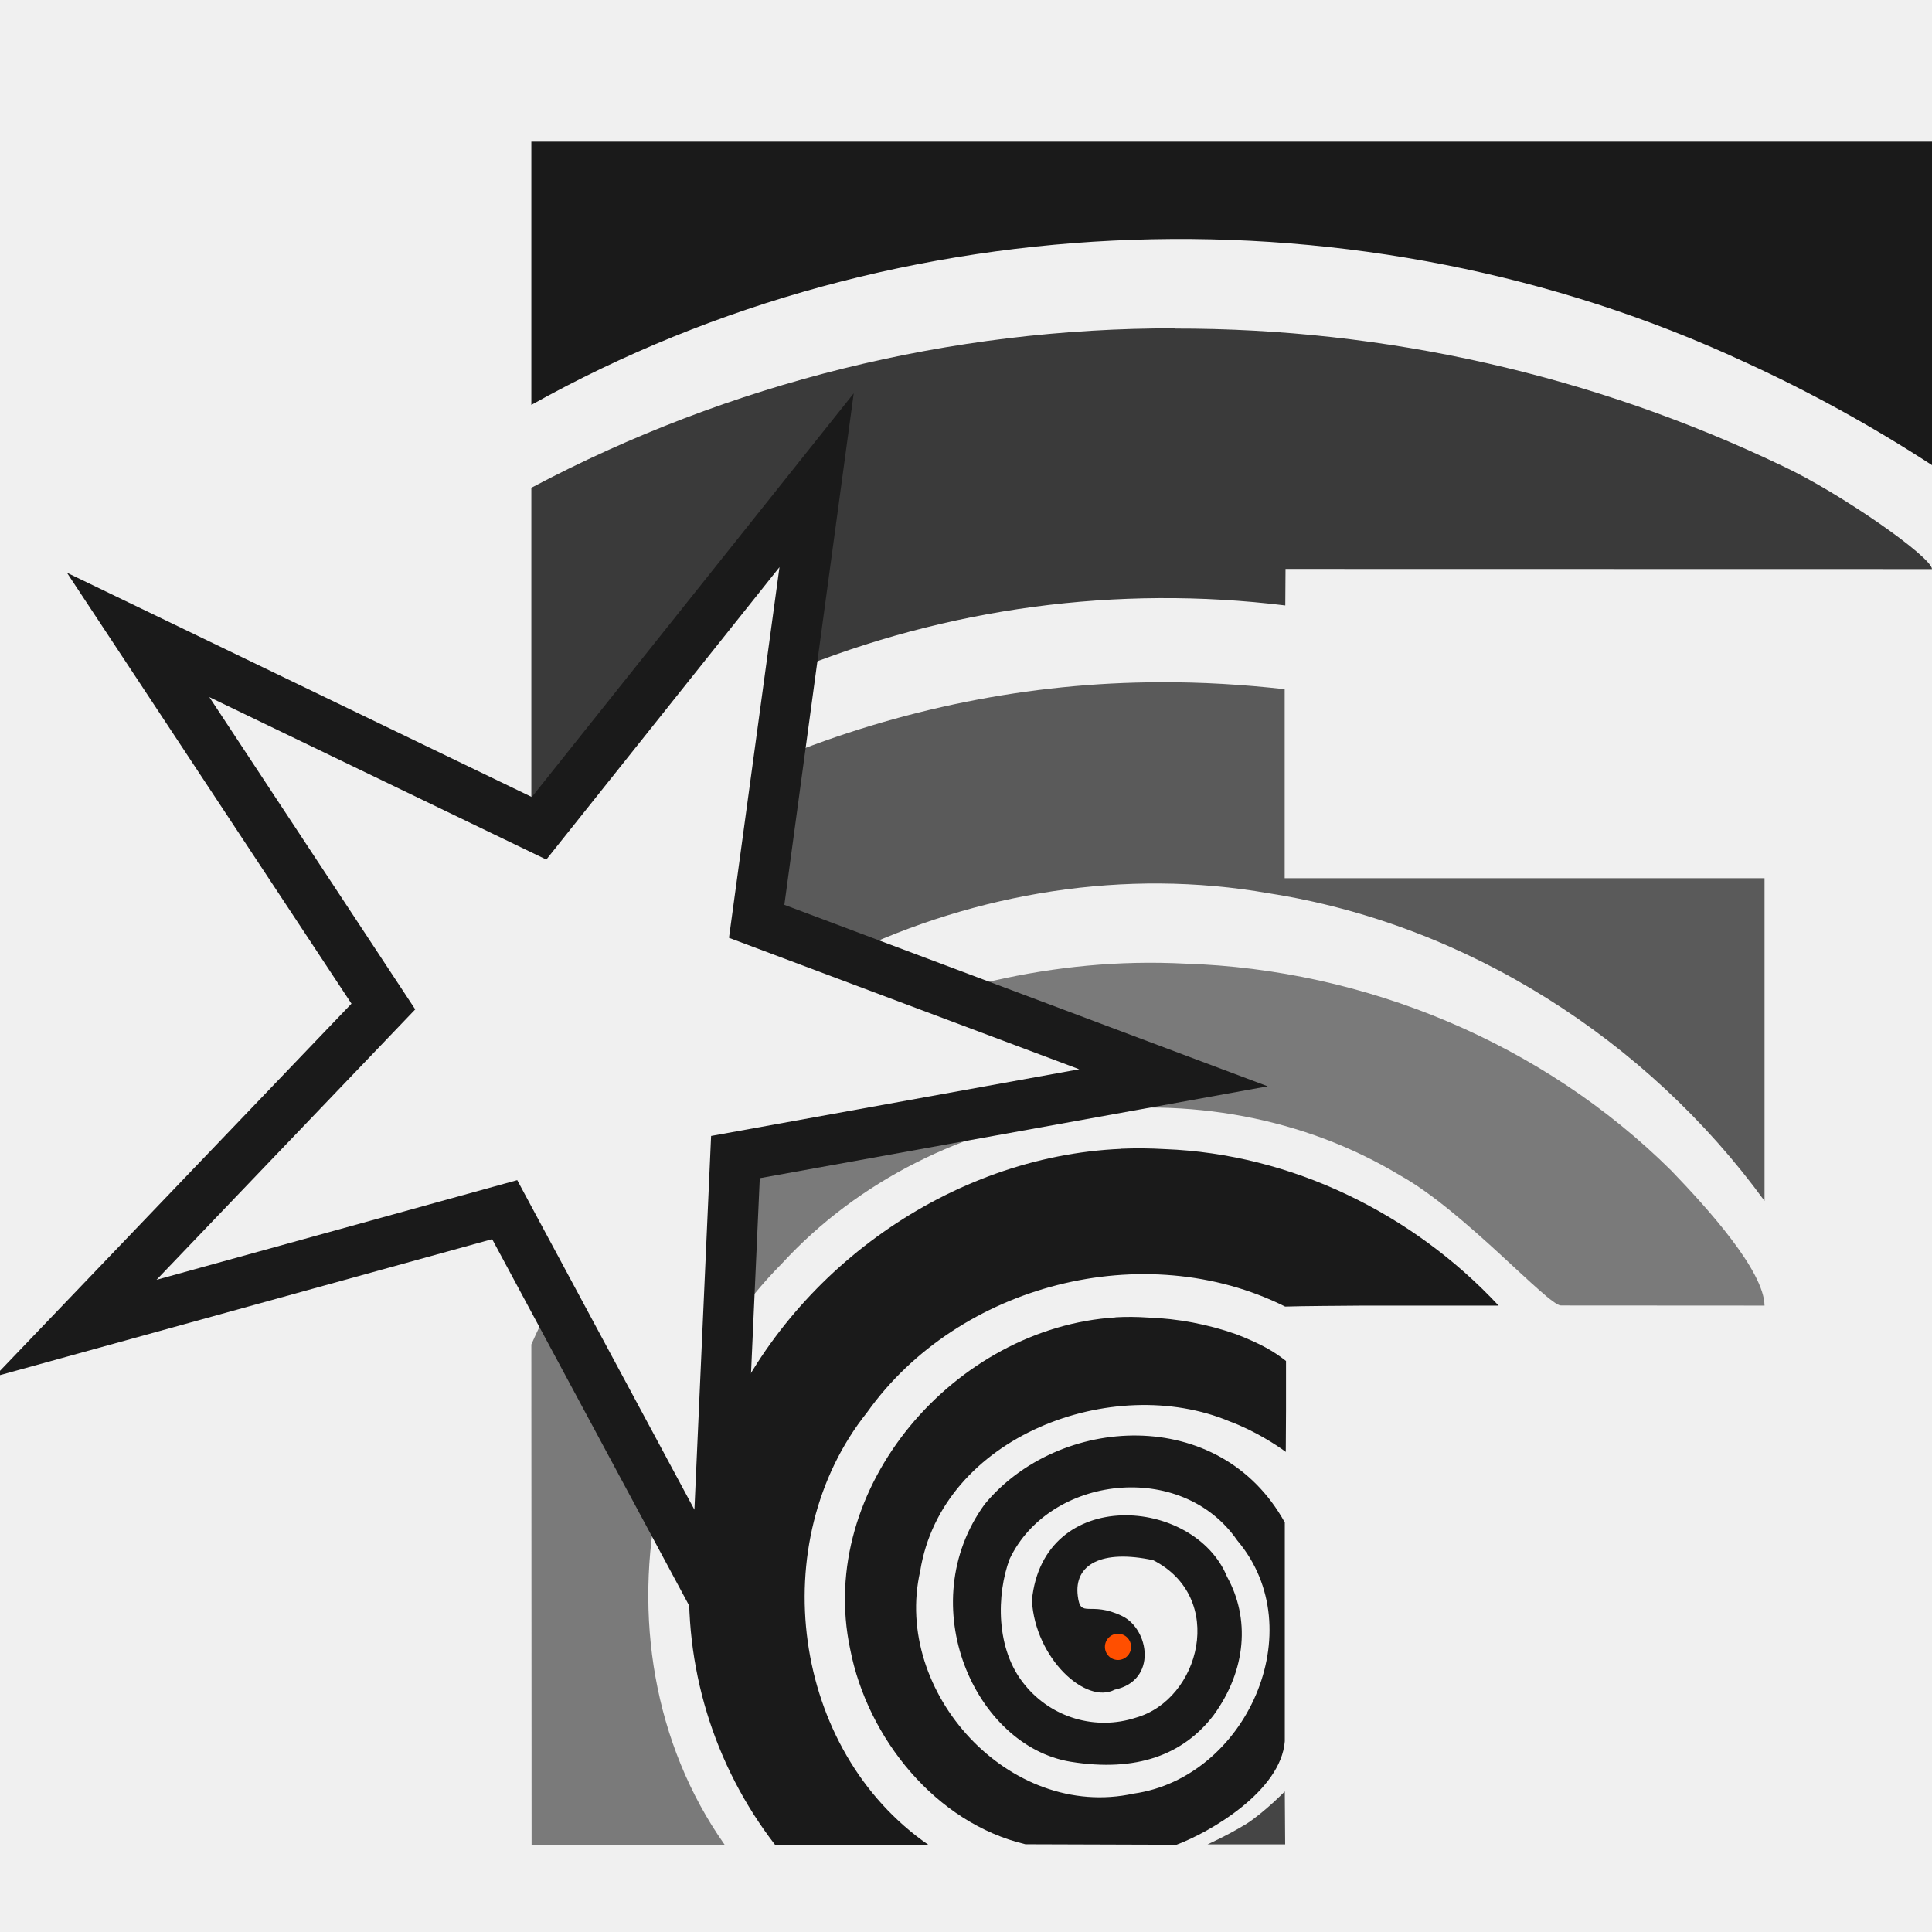
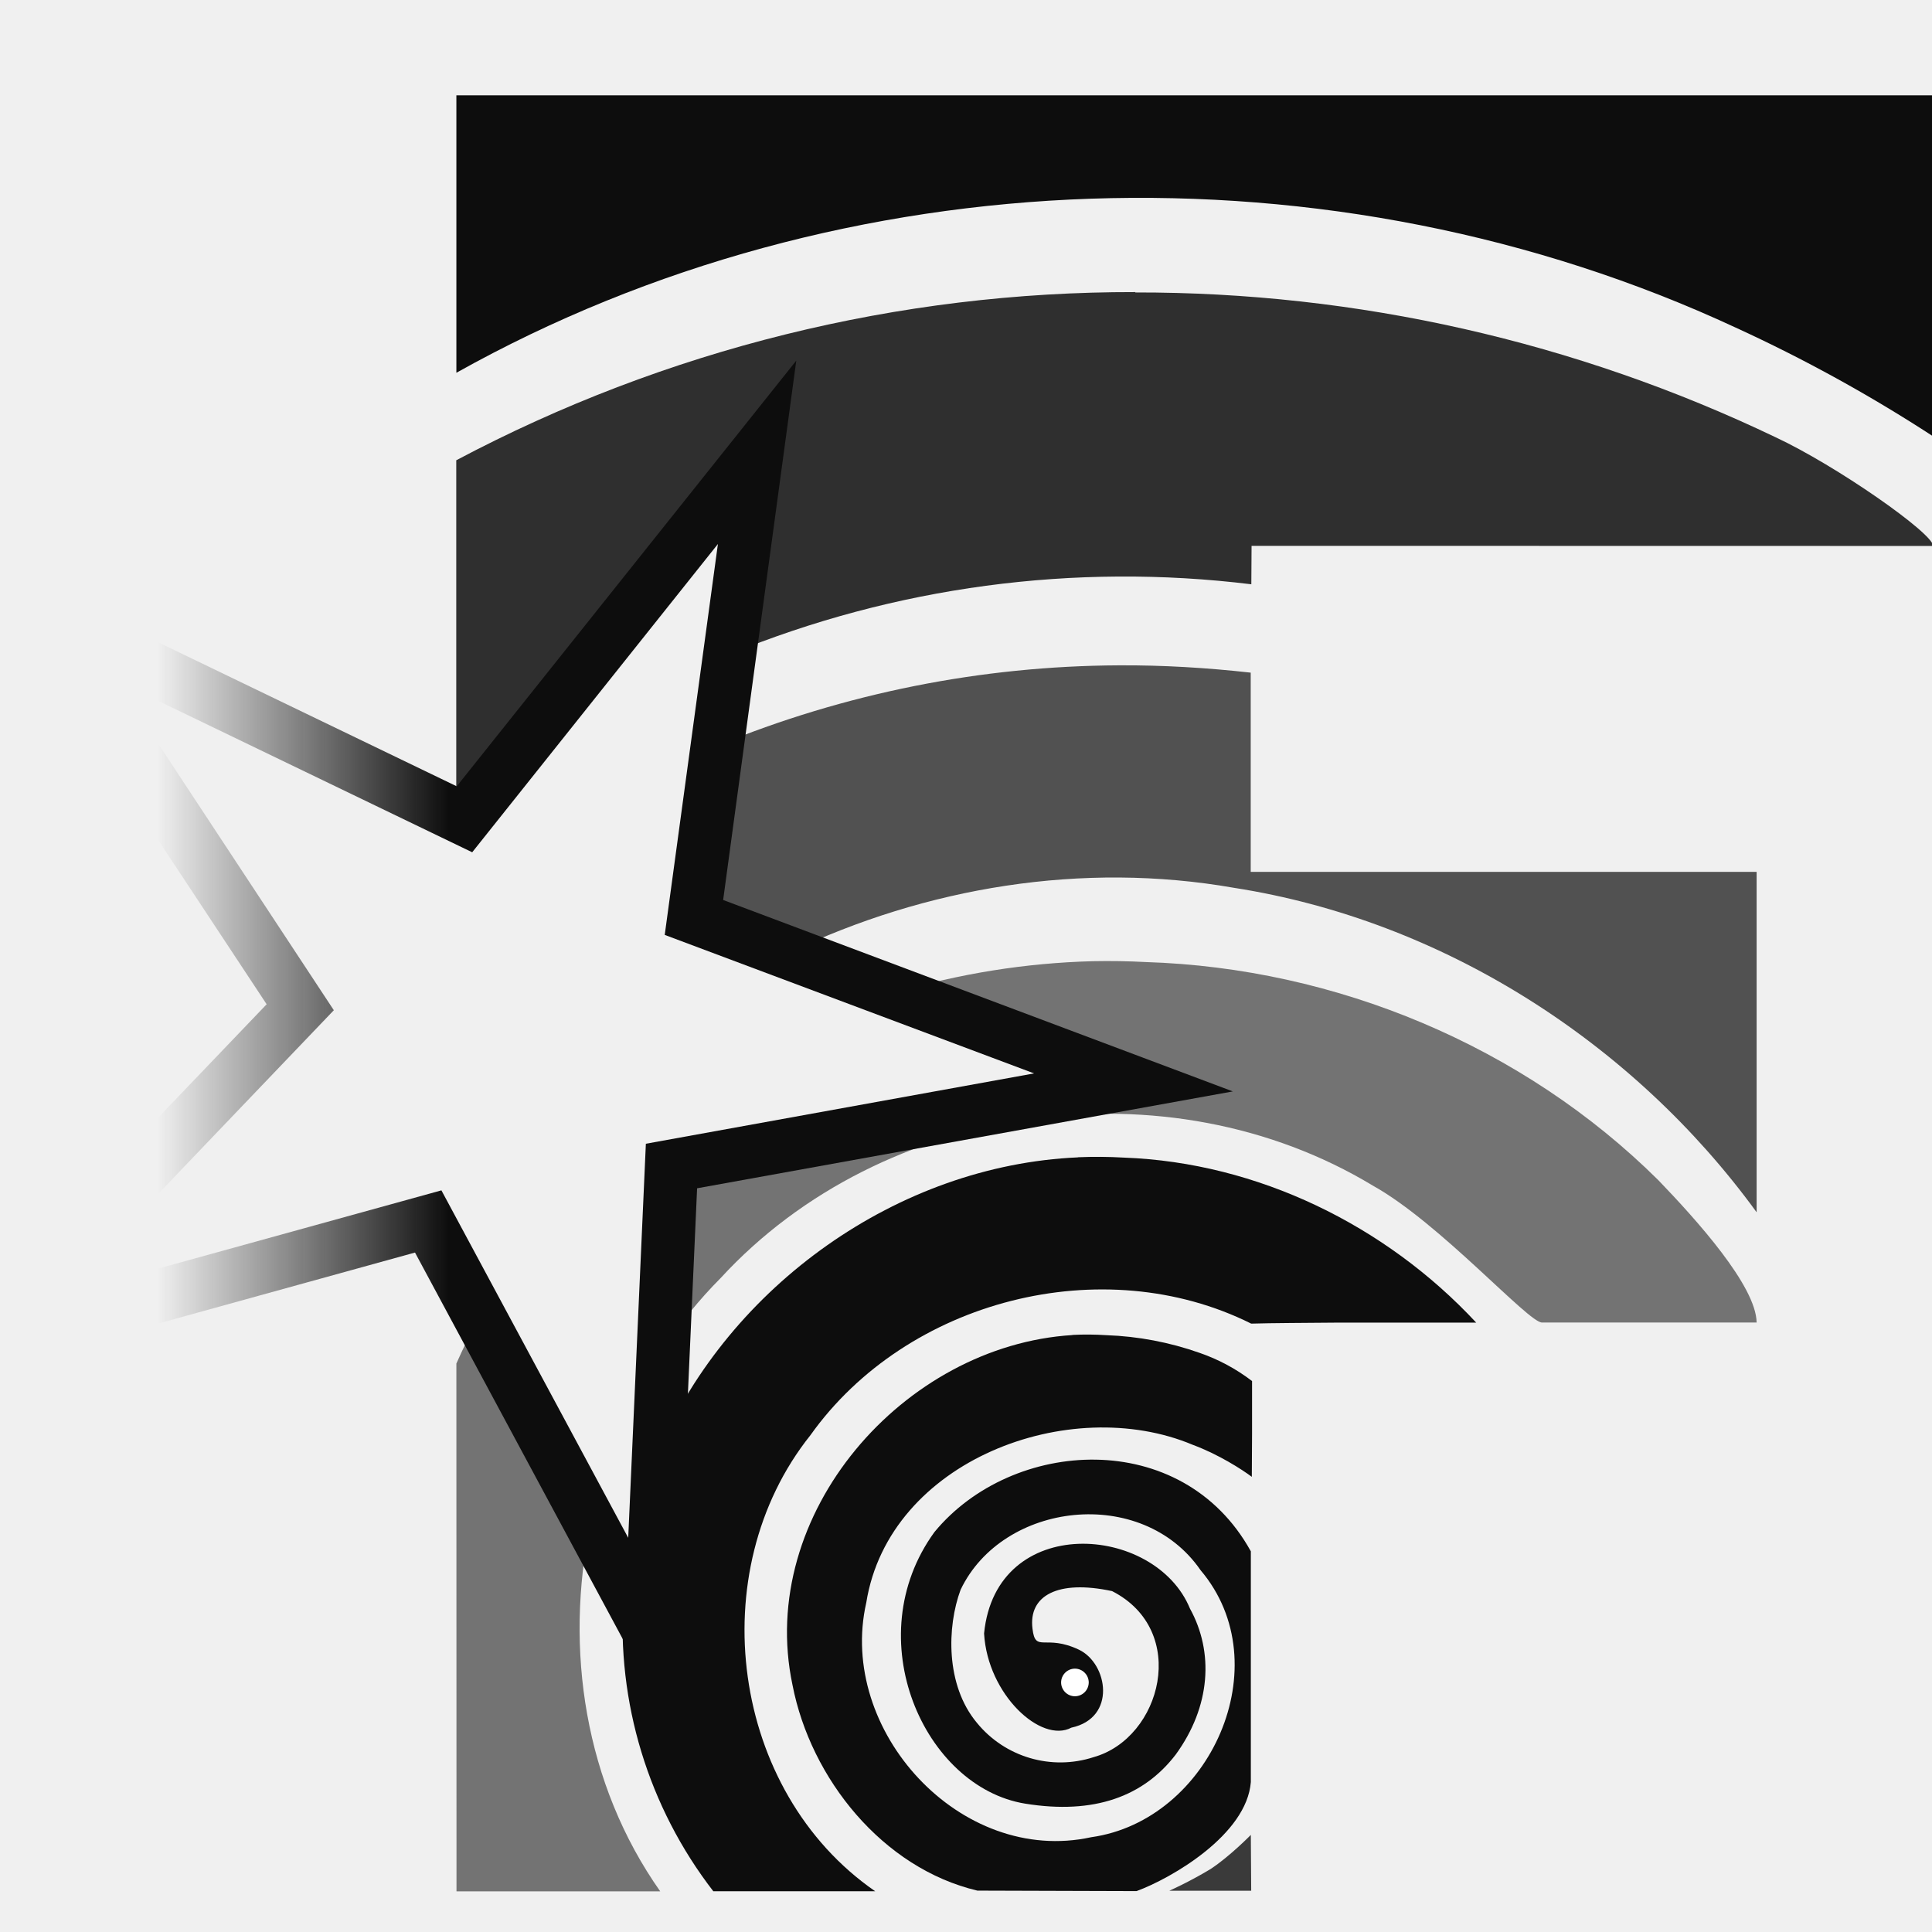
- <svg xmlns="http://www.w3.org/2000/svg" width="600" height="600" viewBox="0 0 158.75 158.75">
+ <svg xmlns="http://www.w3.org/2000/svg" xmlns:xlink="http://www.w3.org/1999/xlink" width="600" height="600" viewBox="0 0 158.75 158.75">
  <defs>
-     <linearGradient id="r">
-       <stop offset="0" stop-color="#9db6ff" />
-       <stop offset="1" stop-color="#9db6ff" stop-opacity=".49" />
+     <linearGradient id="a">
+       <stop offset="0" stop-color="#0d0d0d" />
+       <stop offset="1" stop-color="#0d0d0d" stop-opacity="0" />
    </linearGradient>
-     <linearGradient id="q">
-       <stop offset="0" stop-color="#abffe6" />
-       <stop offset="1" stop-color="#81ffda" stop-opacity=".51" />
-     </linearGradient>
-     <linearGradient id="p">
-       <stop offset="0" stop-color="#ffe9a8" />
-       <stop offset="1" stop-color="#ffe28d" stop-opacity=".49" />
-     </linearGradient>
-     <linearGradient id="o">
-       <stop offset="0" stop-color="#ffb4b4" />
-       <stop offset="1" stop-color="#ff9797" stop-opacity=".5" />
-     </linearGradient>
-     <linearGradient id="n">
-       <stop offset="0" stop-color="#ffaeef" />
-       <stop offset="1" stop-color="#ff81e7" stop-opacity=".46" />
-     </linearGradient>
-     <linearGradient id="m">
-       <stop offset="0" stop-color="#ffd887" />
-       <stop offset="1" stop-color="#ffd378" stop-opacity=".5" />
-     </linearGradient>
-     <linearGradient id="l">
-       <stop offset="0" stop-color="#fff3a5" />
-       <stop offset="1" stop-color="#fff3a5" stop-opacity=".48" />
-     </linearGradient>
-     <linearGradient id="k">
-       <stop offset="0" stop-color="#85ffe6" />
-       <stop offset="1" stop-color="#85ffe6" stop-opacity=".48" />
-     </linearGradient>
-     <linearGradient id="j">
-       <stop offset="0" stop-color="#c9ffd4" />
-       <stop offset="1" stop-color="#a9ffba" stop-opacity=".5" />
-     </linearGradient>
-     <linearGradient id="i">
-       <stop offset="0" stop-color="#0f0" />
-       <stop offset="1" stop-color="#0f0" stop-opacity="0" />
-     </linearGradient>
-     <linearGradient id="h">
-       <stop offset="0" stop-color="#00ffd0" />
-       <stop offset="1" stop-color="#00ffd0" stop-opacity="0" />
-     </linearGradient>
-     <linearGradient id="g">
-       <stop offset="0" stop-color="#ffe600" />
-       <stop offset="1" stop-color="#ffe600" stop-opacity="0" />
-     </linearGradient>
-     <linearGradient id="f">
-       <stop offset="0" stop-color="#ff00eb" />
-       <stop offset="1" stop-color="#ff00eb" stop-opacity="0" />
-     </linearGradient>
-     <linearGradient id="e">
-       <stop offset="0" stop-color="#ffa425" />
-       <stop offset="1" stop-color="#ffa425" stop-opacity="0" />
-     </linearGradient>
-     <linearGradient id="d">
-       <stop offset="0" stop-color="#00f" />
-       <stop offset="1" stop-color="#00f" stop-opacity="0" />
-     </linearGradient>
-     <linearGradient id="c">
-       <stop offset="0" stop-color="#00ffac" />
-       <stop offset="1" stop-color="#00ffac" stop-opacity="0" />
-     </linearGradient>
-     <linearGradient id="b">
-       <stop offset="0" stop-color="#ffeb00" />
-       <stop offset="1" stop-color="#ffeb00" stop-opacity="0" />
-     </linearGradient>
-     <linearGradient id="a">
-       <stop offset="0" stop-color="red" />
-       <stop offset="1" stop-color="red" stop-opacity="0" />
-     </linearGradient>
+     <linearGradient xlink:href="#a" id="b" x1="36.9" x2="12.91" y1="86.5" y2="86.5" gradientUnits="userSpaceOnUse" />
  </defs>
-   <path fill="#1a1a1a" d="M105.57 147.2s-1.63 1.67-3.13 2.65c-1.64 1-3.22 1.7-3.22 1.7h6.38z" color="#000" font-family="Gill Sans Ultra Bold" font-size="44.68" font-weight="400" letter-spacing="0" opacity=".8" overflow="visible" paint-order="markers stroke fill" style="line-height:1.25;-inkscape-font-specification:&quot;Gill Sans Ultra Bold, Normal&quot;;font-variant-ligatures:normal;font-variant-position:normal;font-variant-caps:normal;font-variant-numeric:normal;font-variant-alternates:normal;font-variant-east-asian:normal;font-feature-settings:normal;font-variation-settings:normal;text-indent:0;text-align:start;text-decoration-line:none;text-decoration-style:solid;text-decoration-color:#000;text-transform:none;text-orientation:mixed;white-space:normal;shape-padding:0;shape-margin:0;inline-size:0;isolation:auto;mix-blend-mode:normal;solid-color:#000;solid-opacity:1" word-spacing="0" />
-   <path fill="#1a1a1a" d="M91.67 108.25c-13.15.81-24.64 13.93-21.81 27.27 1.42 7.3 7.03 14.28 14.4 16.02l12.41.04c2.74-1.02 8.58-4.4 8.9-8.5V125.1c-5.35-9.7-18.6-8.85-24.66-1.5-6 8.27-.8 19.87 7.06 21.16 5.43.88 9.26-.58 11.74-3.81 2.74-3.76 2.99-8 1.12-11.38-2.71-6.62-15.11-7.5-16.04 1.93.27 4.77 4.44 8.59 6.8 7.34 3.54-.75 2.84-4.99.6-6.06-2.64-1.27-3.4.27-3.63-1.64-.33-2.59 1.96-3.85 6.2-2.94 6.03 3.08 3.85 11.45-1.43 12.94a8.39 8.39 0 0 1-9.11-2.68c-2.45-2.93-2.33-7.49-1.26-10.36 3.28-6.88 14.13-8.16 18.7-1.53 6.23 7.35.73 19.51-8.52 20.81-10.19 2.23-19.8-8.32-17.53-18.28 1.77-11.1 15.86-16.33 25.44-12.3 2.02.75 3.84 1.93 4.6 2.5l.02-3.36v-4.11c-1.02-.8-2.04-1.4-4.1-2.2a24.4 24.4 0 0 0-7.25-1.37c-.89-.06-1.77-.07-2.65-.02z" color="#000" font-family="Gill Sans Ultra Bold" font-size="44.68" font-weight="400" letter-spacing="0" overflow="visible" paint-order="markers stroke fill" style="line-height:1.25;-inkscape-font-specification:&quot;Gill Sans Ultra Bold, Normal&quot;;font-variant-ligatures:normal;font-variant-position:normal;font-variant-caps:normal;font-variant-numeric:normal;font-variant-alternates:normal;font-variant-east-asian:normal;font-feature-settings:normal;font-variation-settings:normal;text-indent:0;text-align:start;text-decoration-line:none;text-decoration-style:solid;text-decoration-color:#000;text-transform:none;text-orientation:mixed;white-space:normal;shape-padding:0;shape-margin:0;inline-size:0;isolation:auto;mix-blend-mode:normal;solid-color:#000;solid-opacity:1" word-spacing="0" />
-   <path fill="#1a1a1a" d="M45.46 106.82a46.44 46.44 0 0 0-1.8 3.65l.02 41.13 6.78-.01h9.09c-5.88-8.34-7.48-18.87-5.43-28.66z" color="#000" font-family="Gill Sans Ultra Bold" font-size="44.68" font-weight="400" letter-spacing="0" opacity=".55" overflow="visible" paint-order="markers stroke fill" style="line-height:1.25;-inkscape-font-specification:&quot;Gill Sans Ultra Bold, Normal&quot;;font-variant-ligatures:normal;font-variant-position:normal;font-variant-caps:normal;font-variant-numeric:normal;font-variant-alternates:normal;font-variant-east-asian:normal;font-feature-settings:normal;font-variation-settings:normal;text-indent:0;text-align:start;text-decoration-line:none;text-decoration-style:solid;text-decoration-color:#000;text-transform:none;text-orientation:mixed;white-space:normal;shape-padding:0;shape-margin:0;inline-size:0;isolation:auto;mix-blend-mode:normal;solid-color:#000;solid-opacity:1" word-spacing="0" />
-   <path fill="#1a1a1a" d="M92.1 94.4c-14.04.62-27.14 10.03-32.66 22.81l-.65 14.41-2.02-3.76c-.02.25-.07.49-.08.74a33.92 33.92 0 0 0 7 22.99h12.6c-11.25-7.77-13.52-24.91-5.04-35.54 7.51-10.55 22.79-14.46 34.35-8.69 1.56-.05 4.4-.06 6.48-.08h11.06c-7.06-7.58-17.04-12.47-27.44-12.86-1.21-.07-2.4-.08-3.6-.03z" color="#000" font-family="Gill Sans Ultra Bold" font-size="44.68" font-weight="400" letter-spacing="0" overflow="visible" paint-order="markers stroke fill" style="line-height:1.25;-inkscape-font-specification:&quot;Gill Sans Ultra Bold, Normal&quot;;font-variant-ligatures:normal;font-variant-position:normal;font-variant-caps:normal;font-variant-numeric:normal;font-variant-alternates:normal;font-variant-east-asian:normal;font-feature-settings:normal;font-variation-settings:normal;text-indent:0;text-align:start;text-decoration-line:none;text-decoration-style:solid;text-decoration-color:#000;text-transform:none;text-orientation:mixed;white-space:normal;shape-padding:0;shape-margin:0;inline-size:0;isolation:auto;mix-blend-mode:normal;solid-color:#000;solid-opacity:1" word-spacing="0" />
-   <path fill="#1a1a1a" d="M93.27 79.12c-5.2.12-10.42.97-15.44 2.46l18.6 6.98-36 6.52-.64 14.23a35.9 35.9 0 0 1 4.47-5.5c12.65-13.75 34.84-16.87 50.83-7.2 5.2 2.9 12.1 10.66 13.17 10.66l16.73.01c-.04-2.86-4.68-8-7.67-11.1-10.54-10.46-25.13-16.53-39.94-17a56.13 56.13 0 0 0-4.1-.06z" color="#000" font-family="Gill Sans Ultra Bold" font-size="44.68" font-weight="400" letter-spacing="0" opacity=".55" overflow="visible" paint-order="markers stroke fill" style="line-height:1.25;-inkscape-font-specification:&quot;Gill Sans Ultra Bold, Normal&quot;;font-variant-ligatures:normal;font-variant-position:normal;font-variant-caps:normal;font-variant-numeric:normal;font-variant-alternates:normal;font-variant-east-asian:normal;font-feature-settings:normal;font-variation-settings:normal;text-indent:0;text-align:start;text-decoration-line:none;text-decoration-style:solid;text-decoration-color:#000;text-transform:none;text-orientation:mixed;white-space:normal;shape-padding:0;shape-margin:0;inline-size:0;isolation:auto;mix-blend-mode:normal;solid-color:#000;solid-opacity:1" word-spacing="0" />
-   <path fill="#1a1a1a" d="M95.3 56.06c-10.7.02-21.4 2.2-31.31 6.26L62.17 75.7l7.38 2.77c10.71-5.13 22.9-7.14 34.7-5.07 16.25 2.53 31.1 12.03 40.74 25.28V72.16h-39.43V56.63c-3.4-.38-6.83-.59-10.25-.57z" color="#000" font-family="Gill Sans Ultra Bold" font-size="44.68" font-weight="400" letter-spacing="0" opacity=".7" overflow="visible" paint-order="markers stroke fill" style="line-height:1.25;-inkscape-font-specification:&quot;Gill Sans Ultra Bold, Normal&quot;;font-variant-ligatures:normal;font-variant-position:normal;font-variant-caps:normal;font-variant-numeric:normal;font-variant-alternates:normal;font-variant-east-asian:normal;font-feature-settings:normal;font-variation-settings:normal;text-indent:0;text-align:start;text-decoration-line:none;text-decoration-style:solid;text-decoration-color:#000;text-transform:none;text-orientation:mixed;white-space:normal;shape-padding:0;shape-margin:0;inline-size:0;isolation:auto;mix-blend-mode:normal;solid-color:#000;solid-opacity:1" word-spacing="0" />
-   <path fill="#1a1a1a" d="M96.56 26.98a112.51 112.51 0 0 0-52.9 13.1v27.68l.08.04c.66-.54 1.33-1.05 2-1.56L67.1 39.45 64.96 55.2a81.16 81.16 0 0 1 40.65-5.45l.02-3 53.12.01c-.04-1.02-7.57-6.27-12.28-8.47A115.09 115.09 0 0 0 96.56 27z" color="#000" font-family="Gill Sans Ultra Bold" font-size="44.68" font-weight="400" letter-spacing="0" opacity=".85" overflow="visible" paint-order="markers stroke fill" style="line-height:1.25;-inkscape-font-specification:&quot;Gill Sans Ultra Bold, Normal&quot;;font-variant-ligatures:normal;font-variant-position:normal;font-variant-caps:normal;font-variant-numeric:normal;font-variant-alternates:normal;font-variant-east-asian:normal;font-feature-settings:normal;font-variation-settings:normal;text-indent:0;text-align:start;text-decoration-line:none;text-decoration-style:solid;text-decoration-color:#000;text-transform:none;text-orientation:mixed;white-space:normal;shape-padding:0;shape-margin:0;inline-size:0;isolation:auto;mix-blend-mode:normal;solid-color:#000;solid-opacity:1" word-spacing="0" />
-   <path fill="#1a1a1a" d="M43.66 11.64v21.63c30.2-16.9 68.33-18.1 99.68-3.53 5.34 2.44 10.49 5.28 15.41 8.48V11.64Z" color="#000" font-family="Gill Sans Ultra Bold" font-size="44.68" font-weight="400" letter-spacing="0" overflow="visible" paint-order="markers stroke fill" style="line-height:1.25;-inkscape-font-specification:&quot;Gill Sans Ultra Bold, Normal&quot;;font-variant-ligatures:normal;font-variant-position:normal;font-variant-caps:normal;font-variant-numeric:normal;font-variant-alternates:normal;font-variant-east-asian:normal;font-feature-settings:normal;font-variation-settings:normal;text-indent:0;text-align:start;text-decoration-line:none;text-decoration-style:solid;text-decoration-color:#000;text-transform:none;text-orientation:mixed;white-space:normal;shape-padding:0;shape-margin:0;inline-size:0;isolation:auto;mix-blend-mode:normal;solid-color:#000;solid-opacity:1" word-spacing="0" />
-   <path fill="#1a1a1a" fill-rule="evenodd" d="M70.15 32.32 43.7 65.49 5.5 47.06l23.38 35.41-29.34 30.65 40.9-11.3 20.09 37.37 1.9-42.38 41.74-7.55-7.01-2.63-32.71-12.28Zm-6.1 14.28L59.9 77.06l28.78 10.8-30.25 5.48-1.37 30.71L42.5 96.97l-29.64 8.19 21.26-22.22L17.2 57.28l27.69 13.35Z" color="#000" font-family="sans-serif" font-weight="400" overflow="visible" style="line-height:normal;font-variant-ligatures:normal;font-variant-position:normal;font-variant-caps:normal;font-variant-numeric:normal;font-variant-alternates:normal;font-variant-east-asian:normal;font-feature-settings:normal;font-variation-settings:normal;text-indent:0;text-align:start;text-decoration-line:none;text-decoration-style:solid;text-decoration-color:#000;text-transform:none;text-orientation:mixed;white-space:normal;shape-padding:0;shape-margin:0;inline-size:0;isolation:auto;mix-blend-mode:normal;solid-color:#000;solid-opacity:1" />
-   <path fill="#ff4f00" fill-rule="evenodd" d="M92.94 135.32a1.08 1.08 0 0 1-1.07 1.08 1.08 1.08 0 0 1-1.08-1.08 1.08 1.08 0 0 1 1.07-1.08 1.08 1.08 0 0 1 1.08 1.08" />
+   <path fill="#0d0d0d" d="M102.78 150.77s-1.72 1.76-3.3 2.8c-1.73 1.05-3.4 1.79-3.4 1.79h6.73z" color="#000" font-family="'Gill Sans Ultra Bold'" font-size="44.68" font-weight="400" letter-spacing="0" opacity=".8" overflow="visible" paint-order="markers stroke fill" style="line-height:1.25;-inkscape-font-specification:&quot;Gill Sans Ultra Bold, Normal&quot;;font-variant-ligatures:normal;font-variant-position:normal;font-variant-caps:normal;font-variant-numeric:normal;font-variant-alternates:normal;font-variant-east-asian:normal;font-feature-settings:normal;font-variation-settings:normal;text-indent:0;text-align:start;text-decoration-line:none;text-decoration-style:solid;text-decoration-color:#000;text-transform:none;text-orientation:mixed;white-space:normal;shape-padding:0;shape-margin:0;inline-size:0;isolation:auto;mix-blend-mode:normal;solid-color:#000;solid-opacity:1" word-spacing="0" />
+   <path fill="#0d0d0d" d="M88.12 109.7c-13.87.86-25.98 14.69-23 28.76 1.5 7.7 7.41 15.05 15.19 16.89l13.08.04c2.9-1.07 9.05-4.64 9.39-8.96v-18.96c-5.65-10.23-19.62-9.33-26-1.58-6.33 8.72-.85 20.95 7.44 22.31 5.72.93 9.76-.61 12.38-4.02 2.89-3.96 3.15-8.43 1.18-12-2.86-6.98-15.94-7.9-16.92 2.04.29 5.03 4.69 9.06 7.17 7.74 3.74-.8 3-5.26.64-6.4-2.79-1.33-3.59.3-3.83-1.72-.35-2.73 2.07-4.06 6.54-3.1 6.36 3.25 4.06 12.07-1.51 13.64a8.85 8.85 0 0 1-9.6-2.82c-2.59-3.1-2.46-7.9-1.34-10.93 3.46-7.25 14.9-8.6 19.72-1.61 6.57 7.75.77 20.57-8.98 21.94-10.75 2.35-20.88-8.77-18.49-19.27 1.87-11.7 16.73-17.22 26.83-12.97 2.13.79 4.05 2.03 4.85 2.63l.02-3.54v-4.33a15.24 15.24 0 0 0-4.32-2.32 25.73 25.73 0 0 0-7.65-1.45c-.94-.06-1.86-.07-2.8-.02z" color="#000" font-family="'Gill Sans Ultra Bold'" font-size="44.68" font-weight="400" letter-spacing="0" overflow="visible" paint-order="markers stroke fill" style="line-height:1.25;-inkscape-font-specification:&quot;Gill Sans Ultra Bold, Normal&quot;;font-variant-ligatures:normal;font-variant-position:normal;font-variant-caps:normal;font-variant-numeric:normal;font-variant-alternates:normal;font-variant-east-asian:normal;font-feature-settings:normal;font-variation-settings:normal;text-indent:0;text-align:start;text-decoration-line:none;text-decoration-style:solid;text-decoration-color:#000;text-transform:none;text-orientation:mixed;white-space:normal;shape-padding:0;shape-margin:0;inline-size:0;isolation:auto;mix-blend-mode:normal;solid-color:#000;solid-opacity:1" word-spacing="0" />
+   <path fill="#0d0d0d" d="M39.4 108.2a48.97 48.97 0 0 0-1.9 3.84l.01 43.37H54.25c-6.2-8.8-7.89-19.9-5.73-30.23z" color="#000" font-family="'Gill Sans Ultra Bold'" font-size="44.68" font-weight="400" letter-spacing="0" opacity=".55" overflow="visible" paint-order="markers stroke fill" style="line-height:1.25;-inkscape-font-specification:&quot;Gill Sans Ultra Bold, Normal&quot;;font-variant-ligatures:normal;font-variant-position:normal;font-variant-caps:normal;font-variant-numeric:normal;font-variant-alternates:normal;font-variant-east-asian:normal;font-feature-settings:normal;font-variation-settings:normal;text-indent:0;text-align:start;text-decoration-line:none;text-decoration-style:solid;text-decoration-color:#000;text-transform:none;text-orientation:mixed;white-space:normal;shape-padding:0;shape-margin:0;inline-size:0;isolation:auto;mix-blend-mode:normal;solid-color:#000;solid-opacity:1" word-spacing="0" />
+   <path fill="#0d0d0d" d="M88.57 95.1c-14.8.65-28.62 10.57-34.44 24.05l-.68 15.2-2.13-3.97c-.02.26-.08.52-.09.78a35.77 35.77 0 0 0 7.38 24.24h13.3c-11.87-8.2-14.27-26.26-5.32-37.47 7.92-11.13 24.03-15.25 36.22-9.17 1.64-.05 4.64-.06 6.83-.08h11.66c-7.44-8-17.96-13.15-28.93-13.56a38.01 38.01 0 0 0-3.8-.03Z" color="#000" font-family="'Gill Sans Ultra Bold'" font-size="44.68" font-weight="400" letter-spacing="0" overflow="visible" paint-order="markers stroke fill" style="line-height:1.25;-inkscape-font-specification:&quot;Gill Sans Ultra Bold, Normal&quot;;font-variant-ligatures:normal;font-variant-position:normal;font-variant-caps:normal;font-variant-numeric:normal;font-variant-alternates:normal;font-variant-east-asian:normal;font-feature-settings:normal;font-variation-settings:normal;text-indent:0;text-align:start;text-decoration-line:none;text-decoration-style:solid;text-decoration-color:#000;text-transform:none;text-orientation:mixed;white-space:normal;shape-padding:0;shape-margin:0;inline-size:0;isolation:auto;mix-blend-mode:normal;solid-color:#000;solid-opacity:1" word-spacing="0" />
+   <path fill="#0d0d0d" d="M89.8 78.98a62.48 62.48 0 0 0-16.27 2.6l19.6 7.36-37.95 6.87-.68 15a37.86 37.86 0 0 1 4.72-5.8c13.33-14.49 36.73-17.78 53.6-7.58 5.48 3.05 12.75 11.24 13.88 11.24h17.64c-.04-3-4.93-8.43-8.08-11.7-11.12-11.03-26.5-17.43-42.12-17.92a59.19 59.19 0 0 0-4.32-.07z" color="#000" font-family="'Gill Sans Ultra Bold'" font-size="44.68" font-weight="400" letter-spacing="0" opacity=".55" overflow="visible" paint-order="markers stroke fill" style="line-height:1.25;-inkscape-font-specification:&quot;Gill Sans Ultra Bold, Normal&quot;;font-variant-ligatures:normal;font-variant-position:normal;font-variant-caps:normal;font-variant-numeric:normal;font-variant-alternates:normal;font-variant-east-asian:normal;font-feature-settings:normal;font-variation-settings:normal;text-indent:0;text-align:start;text-decoration-line:none;text-decoration-style:solid;text-decoration-color:#000;text-transform:none;text-orientation:mixed;white-space:normal;shape-padding:0;shape-margin:0;inline-size:0;isolation:auto;mix-blend-mode:normal;solid-color:#000;solid-opacity:1" word-spacing="0" />
+   <path fill="#0d0d0d" d="M91.95 54.67a87.87 87.87 0 0 0-33.02 6.6l-1.92 14.1 7.78 2.93c11.3-5.41 24.15-7.53 36.6-5.35 17.13 2.67 32.79 12.69 42.95 26.66V71.64h-41.57V55.27c-3.59-.4-7.2-.62-10.81-.6Z" color="#000" font-family="'Gill Sans Ultra Bold'" font-size="44.68" font-weight="400" letter-spacing="0" opacity=".7" overflow="visible" paint-order="markers stroke fill" style="line-height:1.25;-inkscape-font-specification:&quot;Gill Sans Ultra Bold, Normal&quot;;font-variant-ligatures:normal;font-variant-position:normal;font-variant-caps:normal;font-variant-numeric:normal;font-variant-alternates:normal;font-variant-east-asian:normal;font-feature-settings:normal;font-variation-settings:normal;text-indent:0;text-align:start;text-decoration-line:none;text-decoration-style:solid;text-decoration-color:#000;text-transform:none;text-orientation:mixed;white-space:normal;shape-padding:0;shape-margin:0;inline-size:0;isolation:auto;mix-blend-mode:normal;solid-color:#000;solid-opacity:1" word-spacing="0" />
+   <path fill="#0d0d0d" d="M93.28 24a118.64 118.64 0 0 0-55.79 13.82V67l.09.05c.7-.57 1.4-1.11 2.1-1.65l22.53-28.25-2.26 16.61a85.58 85.58 0 0 1 42.87-5.75l.02-3.16 56.01.01c-.04-1.07-7.98-6.61-12.95-8.93a121.36 121.36 0 0 0-52.62-11.9Z" color="#000" font-family="'Gill Sans Ultra Bold'" font-size="44.68" font-weight="400" letter-spacing="0" opacity=".85" overflow="visible" paint-order="markers stroke fill" style="line-height:1.25;-inkscape-font-specification:&quot;Gill Sans Ultra Bold, Normal&quot;;font-variant-ligatures:normal;font-variant-position:normal;font-variant-caps:normal;font-variant-numeric:normal;font-variant-alternates:normal;font-variant-east-asian:normal;font-feature-settings:normal;font-variation-settings:normal;text-indent:0;text-align:start;text-decoration-line:none;text-decoration-style:solid;text-decoration-color:#000;text-transform:none;text-orientation:mixed;white-space:normal;shape-padding:0;shape-margin:0;inline-size:0;isolation:auto;mix-blend-mode:normal;solid-color:#000;solid-opacity:1" word-spacing="0" />
+   <path fill="#0d0d0d" d="M37.5 7.83v22.8c31.84-17.82 72.05-19.08 105.1-3.72a125.4 125.4 0 0 1 16.25 8.95V7.83Z" color="#000" font-family="'Gill Sans Ultra Bold'" font-size="44.68" font-weight="400" letter-spacing="0" overflow="visible" paint-order="markers stroke fill" style="line-height:1.25;-inkscape-font-specification:&quot;Gill Sans Ultra Bold, Normal&quot;;font-variant-ligatures:normal;font-variant-position:normal;font-variant-caps:normal;font-variant-numeric:normal;font-variant-alternates:normal;font-variant-east-asian:normal;font-feature-settings:normal;font-variation-settings:normal;text-indent:0;text-align:start;text-decoration-line:none;text-decoration-style:solid;text-decoration-color:#000;text-transform:none;text-orientation:mixed;white-space:normal;shape-padding:0;shape-margin:0;inline-size:0;isolation:auto;mix-blend-mode:normal;solid-color:#000;solid-opacity:1" word-spacing="0" />
+   <path fill="url(#b)" fill-rule="evenodd" d="m65.43 29.63-27.9 34.98-40.28-19.43 24.66 37.34-30.94 32.32 43.13-11.92 21.18 39.4 2-44.68 44.02-7.96-7.4-2.78-34.48-12.95ZM58.99 44.7l-4.37 32.12L84.97 88.2l-31.9 5.78-1.45 32.38-15.35-28.55-31.25 8.63 22.41-23.43L9.6 55.95l29.2 14.08Z" color="#000" font-family="sans-serif" font-weight="400" overflow="visible" style="line-height:normal;font-variant-ligatures:normal;font-variant-position:normal;font-variant-caps:normal;font-variant-numeric:normal;font-variant-alternates:normal;font-variant-east-asian:normal;font-feature-settings:normal;font-variation-settings:normal;text-indent:0;text-align:start;text-decoration-line:none;text-decoration-style:solid;text-decoration-color:#000;text-transform:none;text-orientation:mixed;white-space:normal;shape-padding:0;shape-margin:0;inline-size:0;isolation:auto;mix-blend-mode:normal;solid-color:#000;solid-opacity:1" />
+   <path fill="#fff" fill-rule="evenodd" d="M89.46 138.25a1.14 1.14 0 0 1-1.13 1.13 1.14 1.14 0 0 1-1.14-1.13 1.14 1.14 0 0 1 1.13-1.14 1.14 1.14 0 0 1 1.14 1.14" />
</svg>
